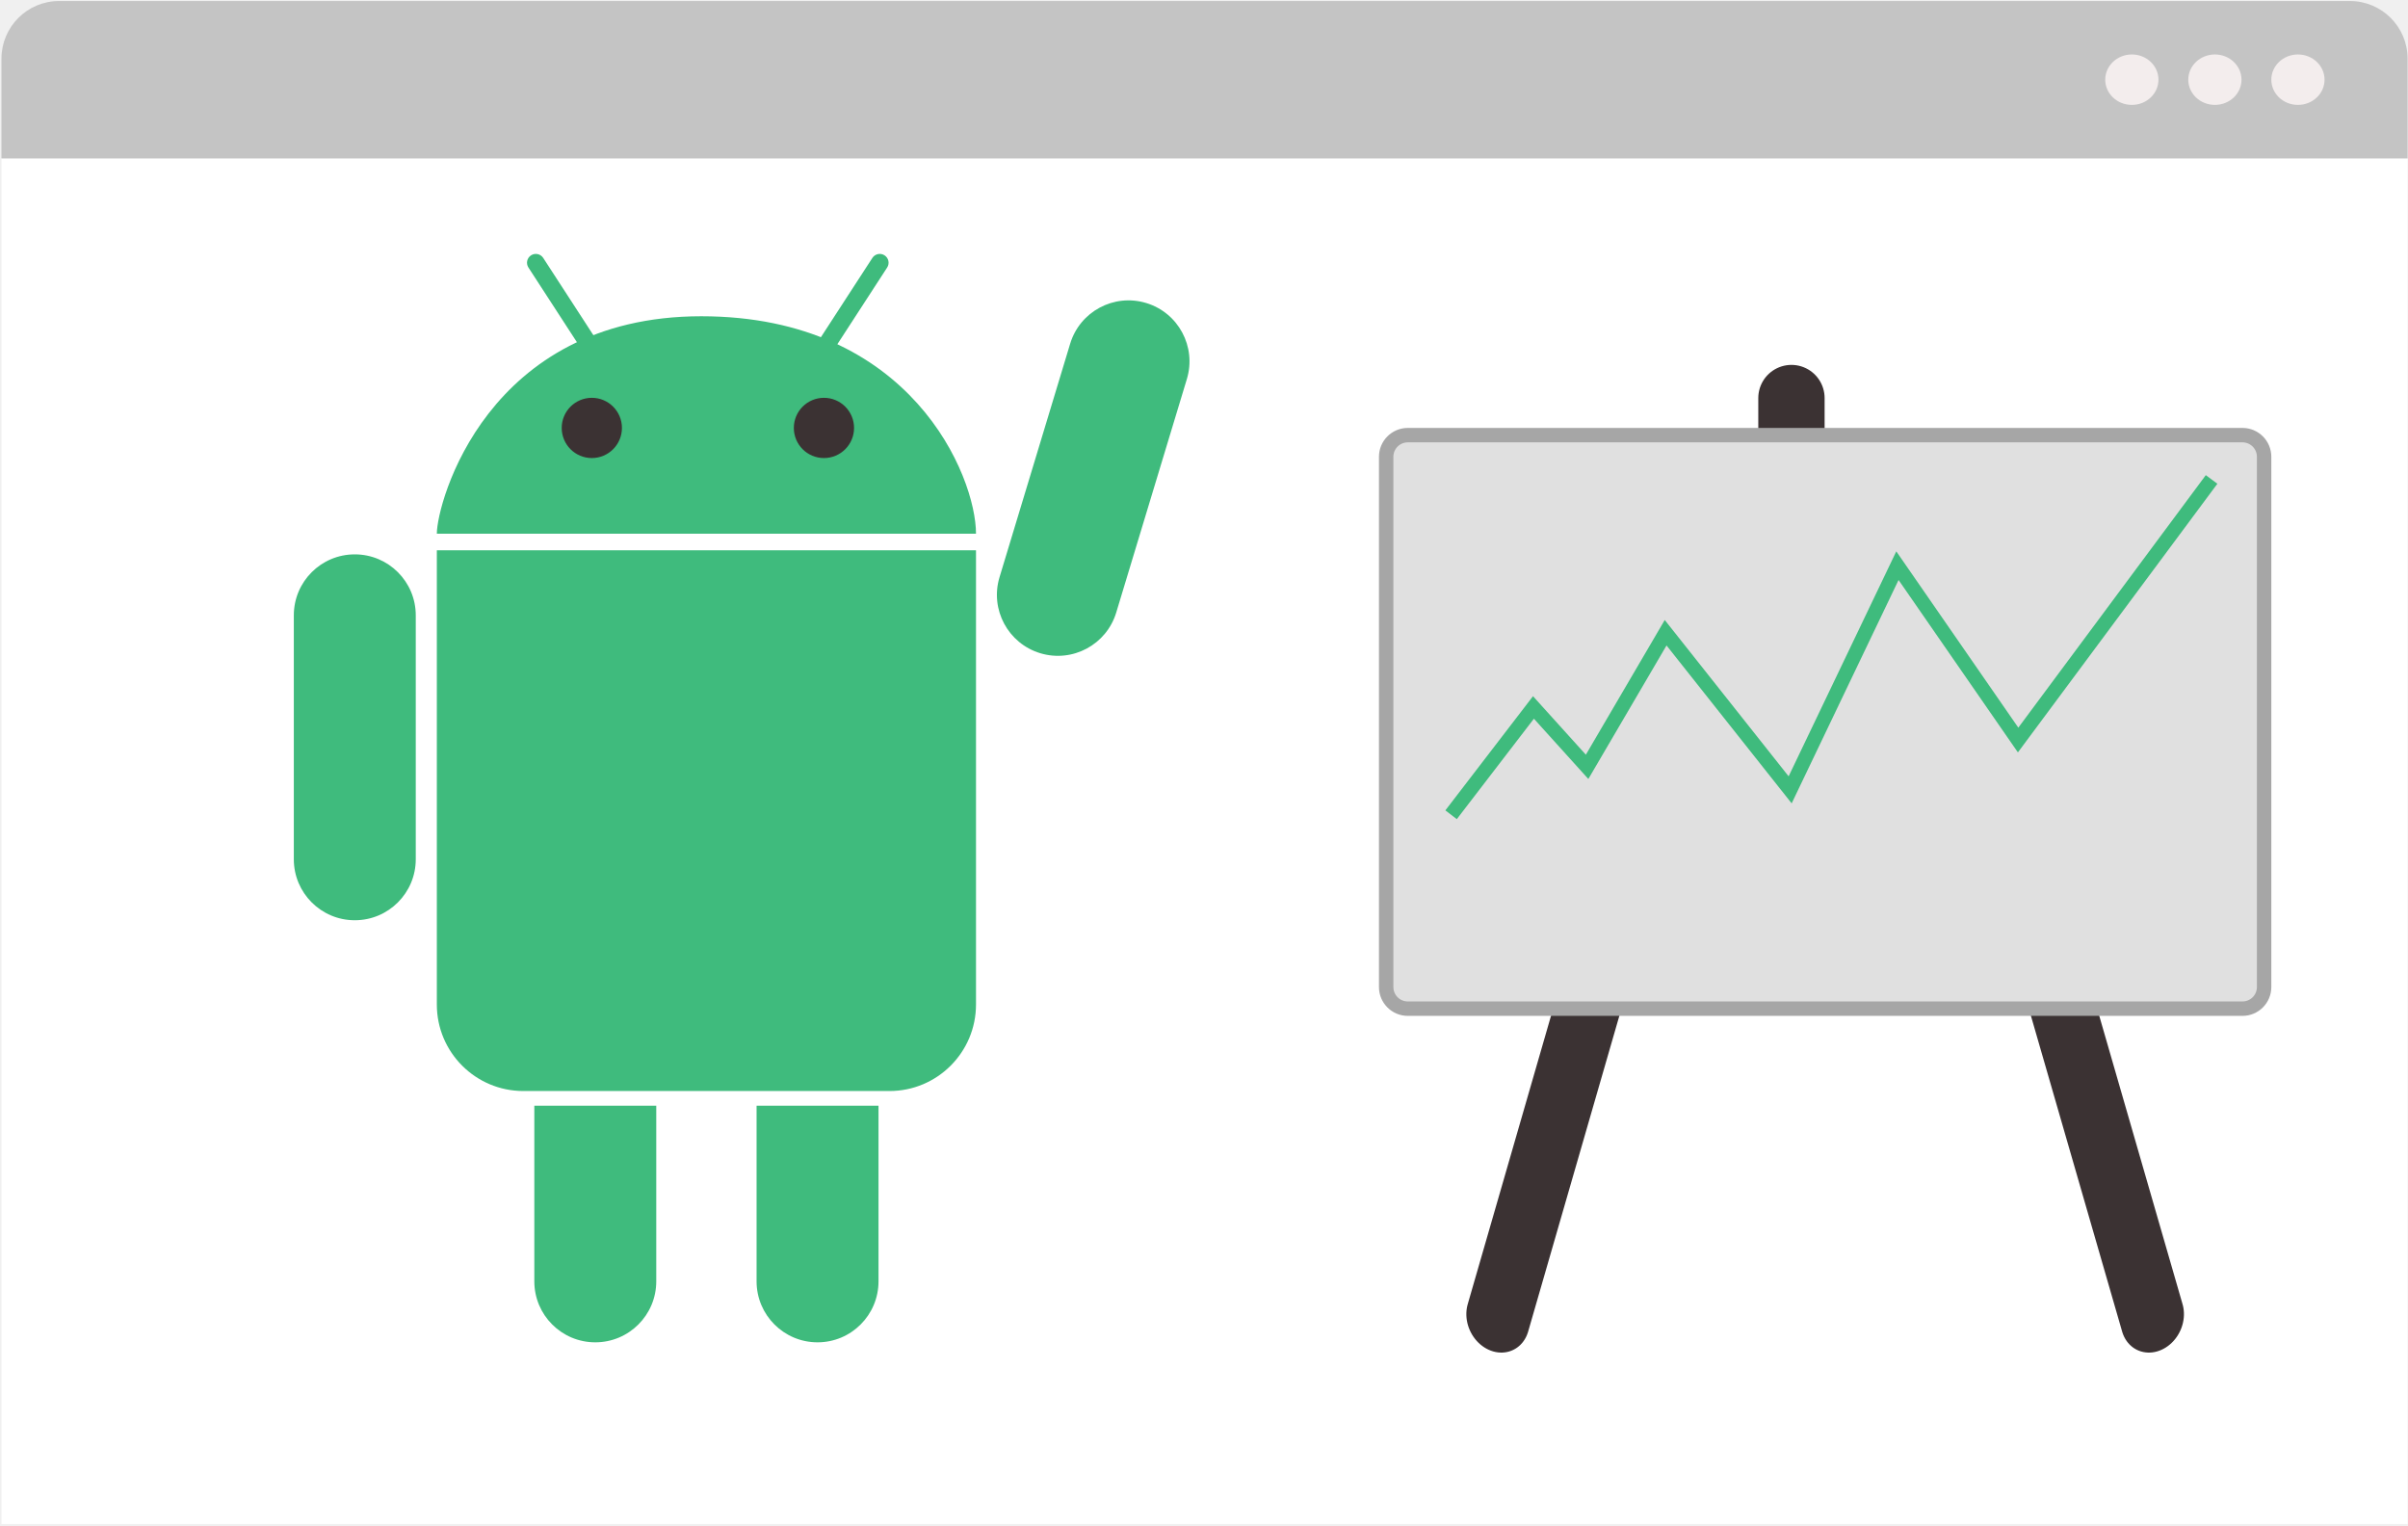
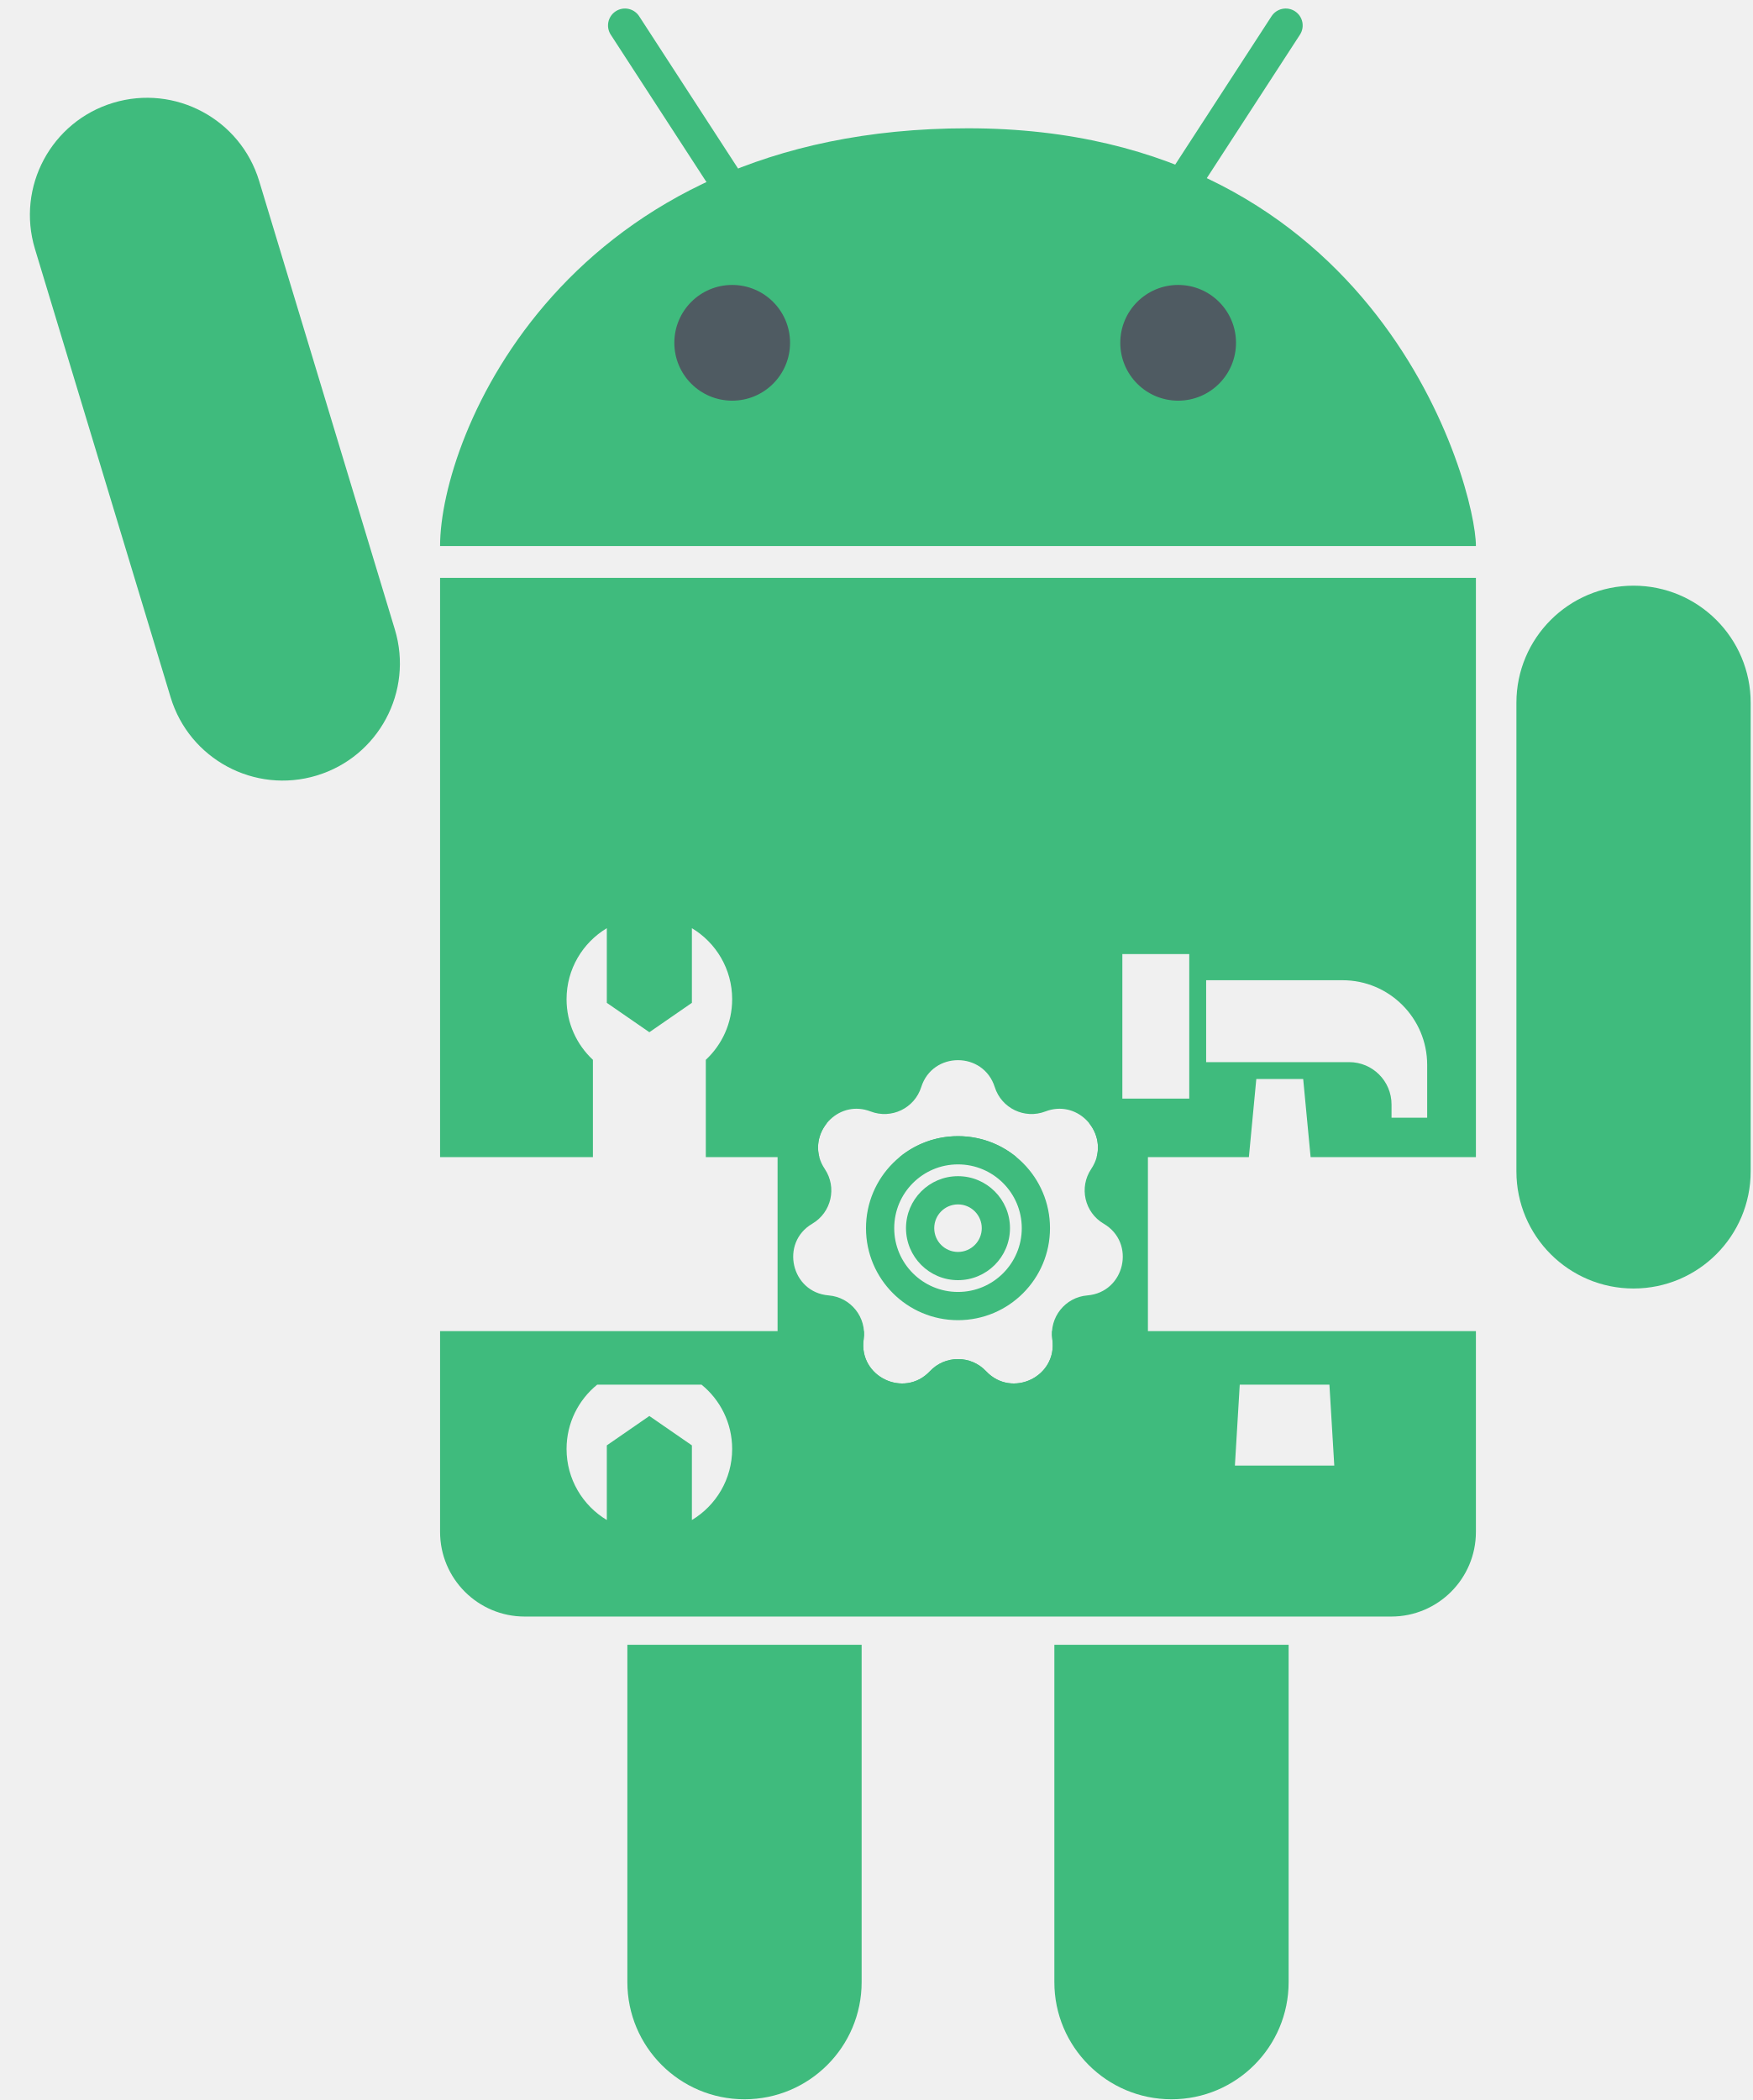
- <svg xmlns="http://www.w3.org/2000/svg" width="835" height="529" viewBox="0 0 835 529" fill="none">
-   <rect x="0.505" y="54.901" width="834.357" height="473.458" fill="white" />
-   <path d="M0.505 20.352C0.505 9.306 9.46 0.352 20.505 0.352H814.862C825.908 0.352 834.862 9.306 834.862 20.352V54.901H0.505V20.352Z" fill="#C4C4C4" />
-   <ellipse cx="739.241" cy="27.626" rx="9.23" ry="8.742" fill="#F3EDED" />
-   <ellipse cx="768.038" cy="27.626" rx="9.23" ry="8.742" fill="#F3EDED" />
-   <ellipse cx="796.834" cy="27.626" rx="9.23" ry="8.742" fill="#F3EDED" />
-   <rect x="181.574" y="90.188" width="6.113" height="43.301" rx="3.057" transform="rotate(-33 181.574 90.188)" fill="#3FBB7D" />
-   <rect x="304.169" y="86.859" width="6.113" height="43.301" rx="3.057" transform="rotate(33 304.169 86.8586)" fill="#3FBB7D" />
-   <path d="M338.438 185.04H151.477C151.477 174.342 168.798 109.645 243.175 109.645C316.023 109.645 338.438 165.172 338.438 185.04Z" fill="#3FBB7D" />
-   <circle cx="205.222" cy="148.361" r="10.443" fill="#3B3233" />
-   <circle cx="285.712" cy="148.361" r="10.443" fill="#3B3233" />
-   <rect x="101.886" y="192.196" width="42.283" height="126.848" rx="21.141" fill="#3FBB7D" />
-   <rect width="42.283" height="126.848" rx="21.141" transform="matrix(0.957141 0.289622 0.289622 -0.957141 340.476 220.338)" fill="#3FBB7D" />
-   <path d="M185.282 383.346H227.565V444.235C227.565 455.911 218.1 465.376 206.424 465.376V465.376C194.748 465.376 185.282 455.911 185.282 444.235V383.346Z" fill="#3FBB7D" />
-   <path d="M262.35 383.346H304.633V444.235C304.633 455.911 295.167 465.376 283.491 465.376V465.376C271.815 465.376 262.35 455.911 262.35 444.235V383.346Z" fill="#3FBB7D" />
-   <path d="M338.438 190.782H151.477V348.252C151.477 364.821 164.909 378.252 181.477 378.252H308.438C325.006 378.252 338.438 364.821 338.438 348.252V190.782Z" fill="#3FBB7D" />
-   <line x1="11.5" y1="-11.5" x2="258.452" y2="-11.5" transform="matrix(0.277552 -0.960711 0.911069 0.412255 526.706 472.701)" stroke="#3B3233" stroke-width="23" stroke-linecap="round" />
-   <line x1="11.5" y1="-11.5" x2="258.452" y2="-11.5" transform="matrix(-0.277552 -0.960711 -0.911069 0.412255 739.067 472.701)" stroke="#3B3233" stroke-width="23" stroke-linecap="round" />
-   <line x1="621.203" y1="228.409" x2="621.203" y2="138.004" stroke="#3B3233" stroke-width="23" stroke-linecap="round" />
-   <rect x="480.669" y="150.861" width="304.436" height="198.839" rx="7.5" fill="#E0E0E0" stroke="#A6A6A6" stroke-width="5" />
-   <path d="M503.18 282.469L531.744 245.27L550.343 265.862L577.577 219.364L620.754 273.833L657.953 196.115L699.801 256.563L766.892 166.223" stroke="#3FBB7D" stroke-width="5" />
+ <svg xmlns="http://www.w3.org/2000/svg" width="621" height="744" viewBox="0 0 621 744" fill="none">
+   <rect width="12" height="85" rx="6" transform="matrix(-0.838671 -0.544639 -0.544639 0.838671 463.841 7.25806)" fill="#3FBB7D" />
+   <rect width="12" height="85" rx="6" transform="matrix(-0.838671 0.544639 0.544639 0.838671 223.189 0.722412)" fill="#3FBB7D" />
+   <path d="M155.919 193.451H522.919C522.919 172.451 488.919 45.451 342.919 45.451C199.919 45.451 155.919 154.451 155.919 193.451Z" fill="#3FBB7D" />
+   <circle r="20.5" transform="matrix(-1 0 0 1 417.419 121.451)" fill="#4F5B62" />
+   <circle r="20.5" transform="matrix(-1 0 0 1 259.419 121.451)" fill="#4F5B62" />
+   <rect width="83" height="249" rx="41.5" transform="matrix(-1 0 0 1 620.266 207.498)" fill="#3FBB7D" />
+   <rect x="151.919" y="262.74" width="83" height="249" rx="41.5" transform="rotate(163.165 151.919 262.74)" fill="#3FBB7D" />
+   <path d="M456.561 582.723H373.561V702.245C373.561 725.165 392.141 743.745 415.061 743.745C437.98 743.745 456.561 725.165 456.561 702.245V582.723Z" fill="#3FBB7D" />
+   <path d="M305.278 582.723H222.278V702.245C222.278 725.165 240.858 743.745 263.778 743.745C286.698 743.745 305.278 725.165 305.278 702.245V582.723Z" fill="#3FBB7D" />
+   <path fill-rule="evenodd" clip-rule="evenodd" d="M155.919 204.722H522.919L522.919 409.949H464.353L461.721 382.273H445.113L442.48 409.949H388.552C391.269 399.879 381.294 389.579 370.374 393.775C363.027 396.598 354.82 392.646 352.446 385.141C348.422 372.418 330.417 372.418 326.392 385.141C324.018 392.646 315.812 396.598 308.464 393.775C297.544 389.579 287.57 399.879 290.286 409.949H250.069V375.48C255.813 370.125 259.406 362.49 259.406 354.017C259.406 343.325 253.686 333.969 245.139 328.842V355.291L230.069 365.699L214.998 355.291V328.842C206.451 333.969 200.732 343.325 200.732 354.017C200.732 362.49 204.324 370.125 210.069 375.48V409.949H155.919V204.722ZM155.919 471.589V542.722C155.919 559.291 169.351 572.722 185.919 572.722H492.919C509.488 572.722 522.919 559.291 522.919 542.722L522.919 471.589H372.735C372.668 472.542 372.701 473.517 372.842 474.502C374.737 487.712 358.515 495.524 349.368 485.807C343.974 480.075 334.865 480.075 329.47 485.807C320.324 495.524 304.101 487.712 305.996 474.502C306.137 473.517 306.17 472.542 306.103 471.589H155.919ZM360.128 409.949H318.71C324.341 405.312 331.555 402.527 339.419 402.527C347.283 402.527 354.497 405.312 360.128 409.949ZM200.732 513.347C200.732 504.149 204.964 495.94 211.588 490.561H248.549C255.173 495.94 259.406 504.149 259.406 513.347C259.406 524.039 253.686 533.395 245.139 538.522V512.073L230.069 501.665L214.998 512.073V538.522C206.451 533.395 200.732 524.039 200.732 513.347ZM397.652 338.016H421.355V389.216H397.652V338.016ZM427.342 347.28H475.65C492.218 347.28 505.65 360.711 505.65 377.28V395.992H493.021V391.298C493.021 383.014 486.305 376.298 478.021 376.298H427.342V347.28ZM471.017 490.561H439.244L437.528 519.229H472.737L471.017 490.561Z" fill="#3FBB7D" />
+   <path fill-rule="evenodd" clip-rule="evenodd" d="M292.954 397.919H275.498V492.466H406.709V397.919H385.884C389.377 402.227 390.364 408.566 386.619 414.145C382.231 420.679 384.258 429.56 391.046 433.544C402.555 440.299 398.549 457.853 385.249 458.945C377.404 459.589 371.725 466.711 372.842 474.502C374.737 487.712 358.515 495.524 349.368 485.806C343.974 480.075 334.865 480.075 329.47 485.806C320.324 495.524 304.101 487.712 305.996 474.502C307.114 466.711 301.434 459.589 293.59 458.945C280.29 457.853 276.283 440.299 287.792 433.544C294.58 429.56 296.607 420.679 292.22 414.145C288.474 408.566 289.461 402.227 292.954 397.919ZM362.016 435.123C362.016 447.602 351.899 457.719 339.419 457.719C326.94 457.719 316.823 447.602 316.823 435.123C316.823 422.643 326.94 412.526 339.419 412.526C351.899 412.526 362.016 422.643 362.016 435.123ZM372.016 435.123C372.016 453.125 357.422 467.719 339.419 467.719C321.417 467.719 306.823 453.125 306.823 435.123C306.823 417.12 321.417 402.526 339.419 402.526C357.422 402.526 372.016 417.12 372.016 435.123ZM339.419 443.543C344.07 443.543 347.84 439.773 347.84 435.123C347.84 430.472 344.07 426.702 339.419 426.702C334.769 426.702 330.999 430.472 330.999 435.123C330.999 439.773 334.769 443.543 339.419 443.543ZM339.419 453.543C349.593 453.543 357.84 445.296 357.84 435.123C357.84 424.949 349.593 416.702 339.419 416.702C329.246 416.702 320.999 424.949 320.999 435.123C320.999 445.296 329.246 453.543 339.419 453.543Z" fill="#3FBB7D" />
</svg>
